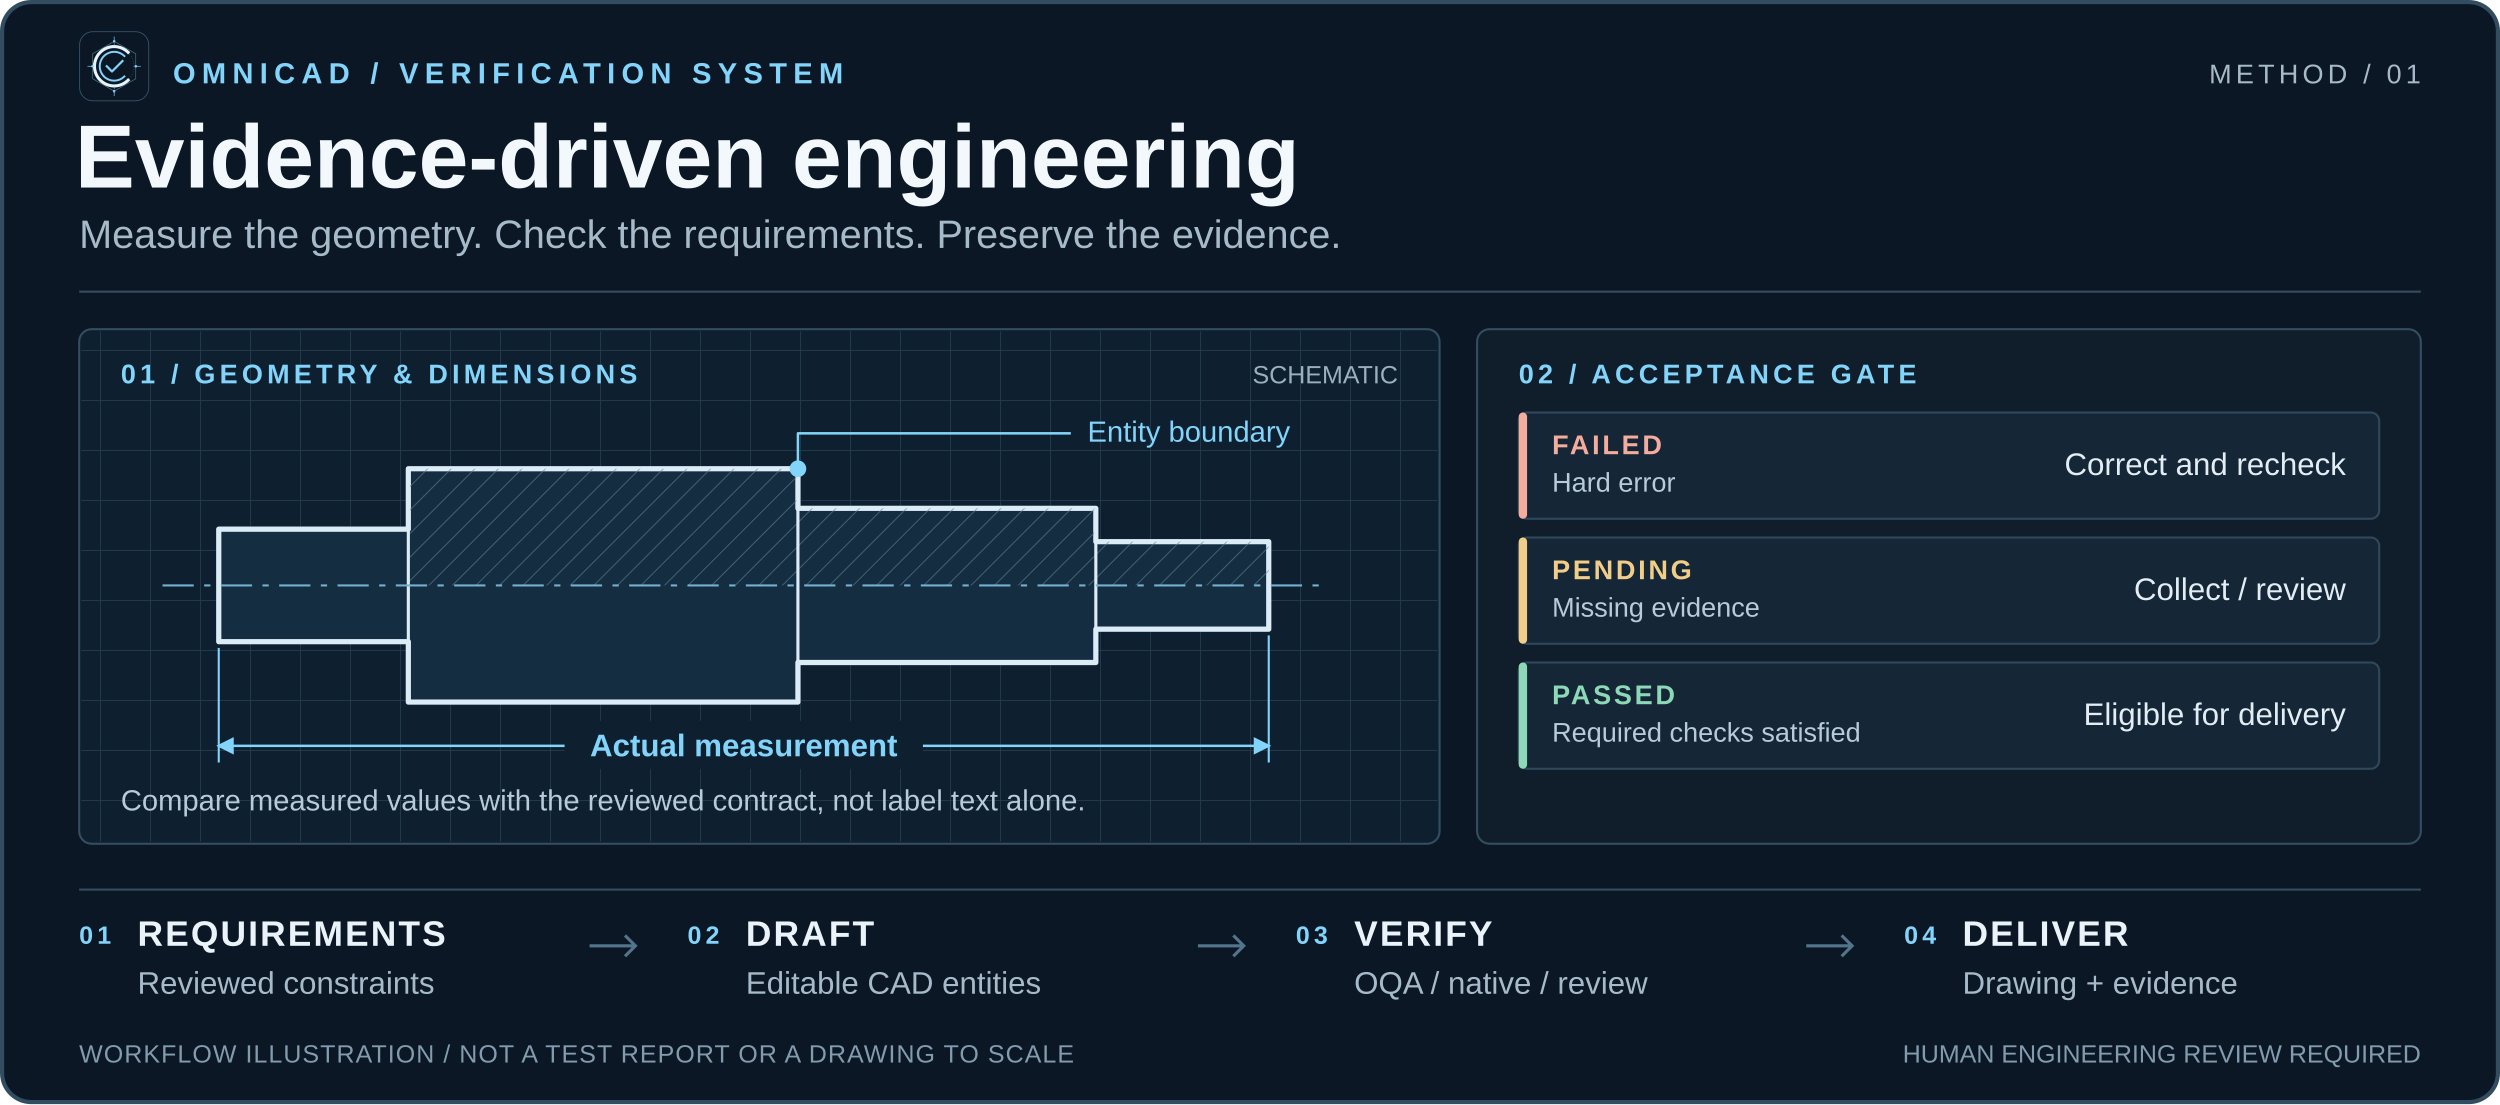
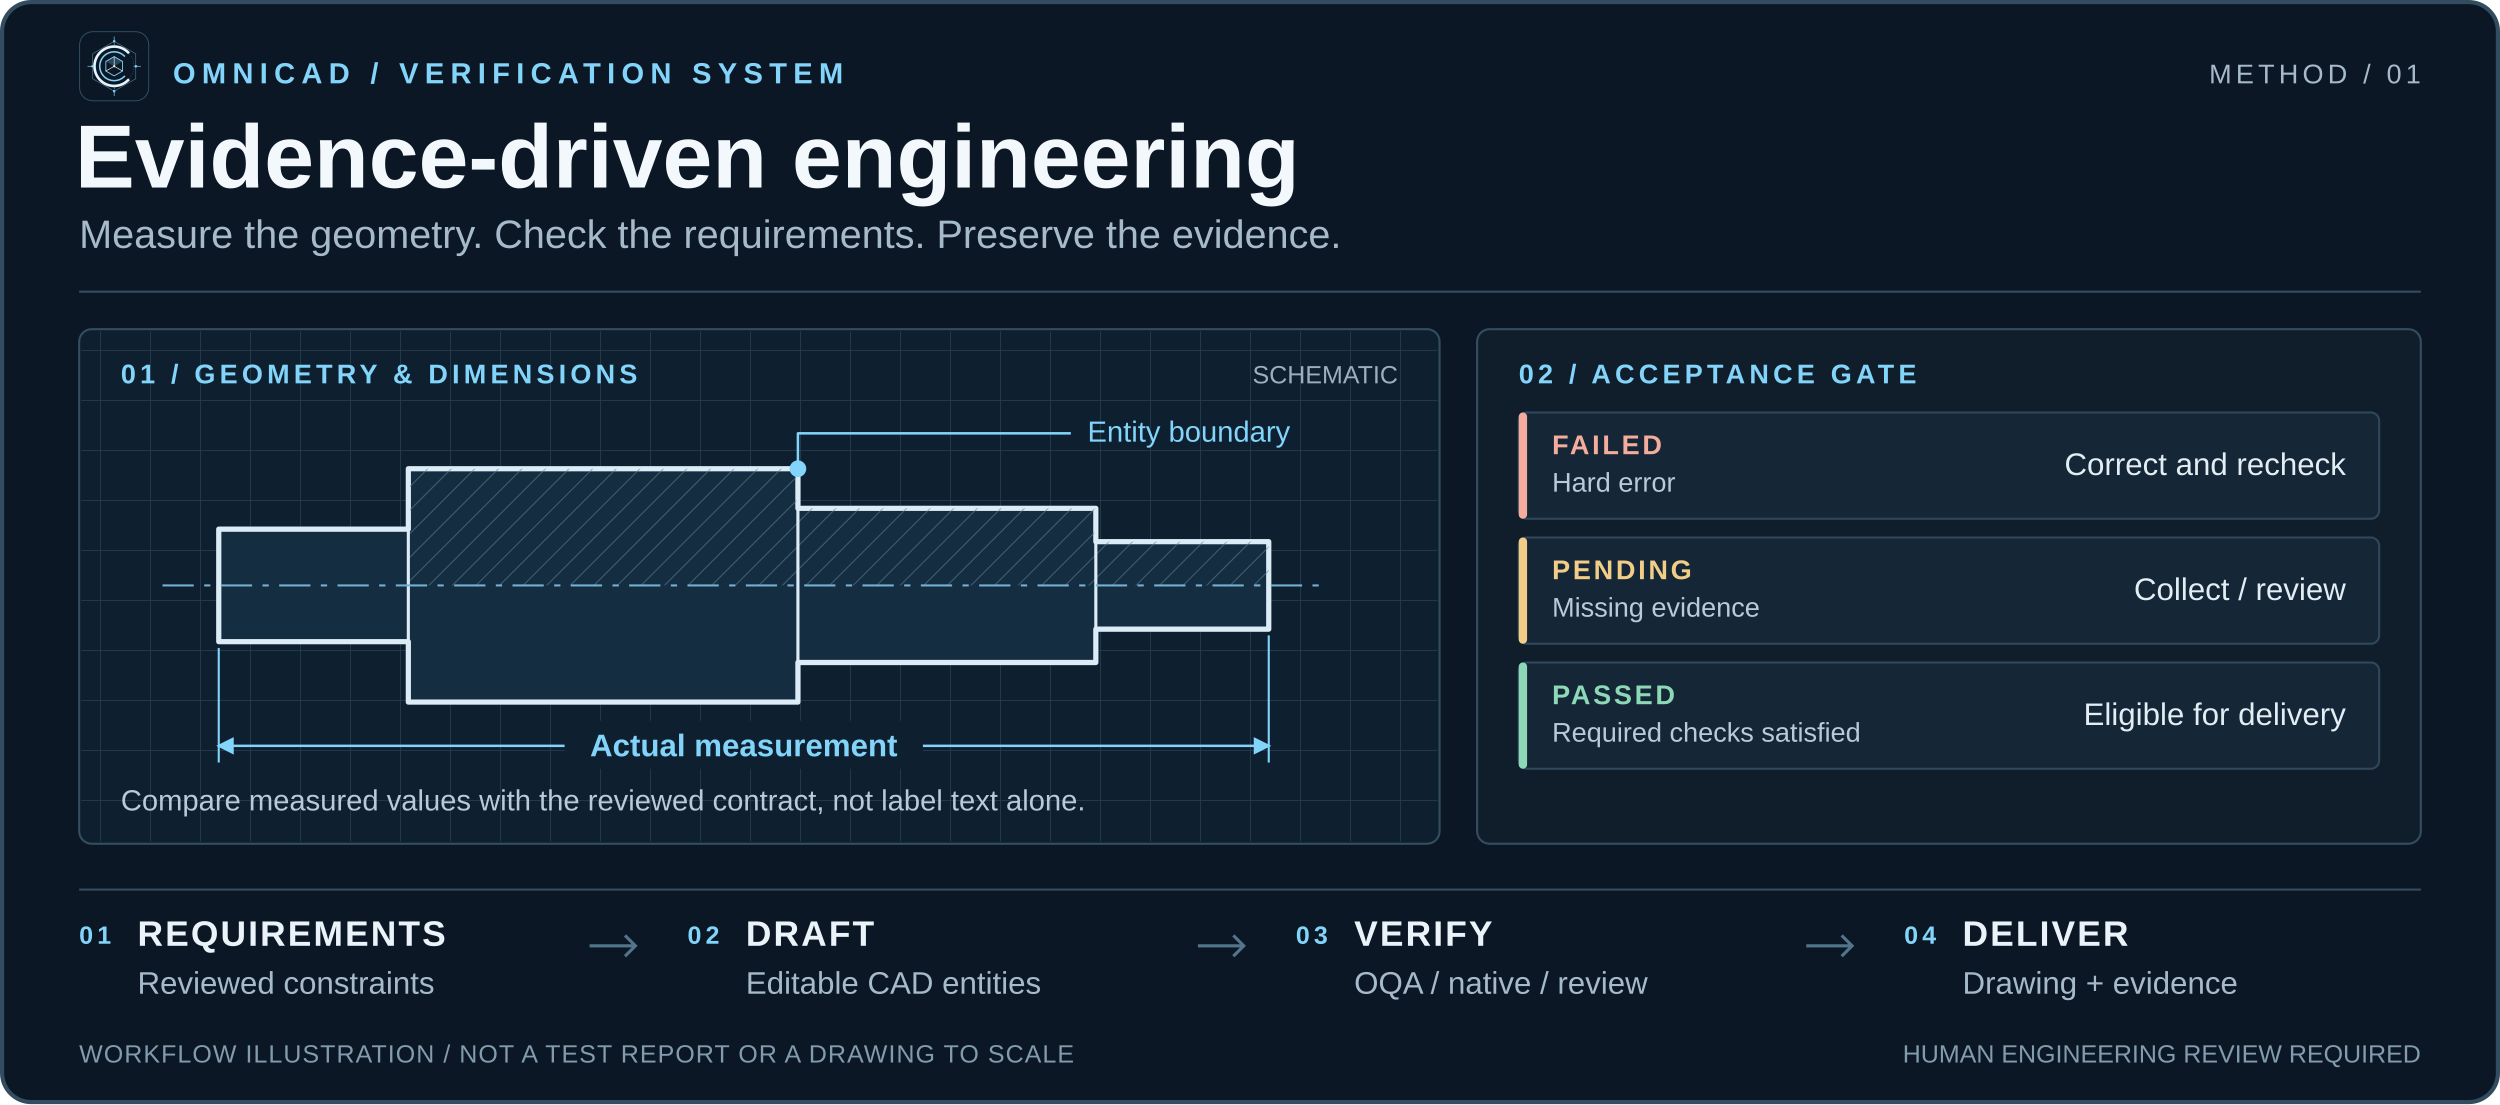
<svg xmlns="http://www.w3.org/2000/svg" width="1200" height="530" viewBox="0 0 1200 530" role="img" aria-labelledby="title desc">
  <defs>
    <pattern id="grid" width="24" height="24" patternUnits="userSpaceOnUse">
      <path d="M24 0H0V24" fill="none" stroke="#284154" stroke-width=".7" />
    </pattern>
    <pattern id="hatch" width="8" height="8" patternUnits="userSpaceOnUse" patternTransform="rotate(45)">
      <path d="M0 0V8" stroke="#5b8298" stroke-width="1" />
    </pattern>
    <marker id="arrow" markerWidth="7" markerHeight="7" refX="6" refY="3.5" orient="auto-start-reverse">
      <path d="M0 0L7 3.5 0 7Z" fill="#82d4fa" />
    </marker>
  </defs>
  <rect x="1" y="1" width="1198" height="528" rx="14" fill="#0b1724" stroke="#324c60" stroke-width="2" />
  <g font-family="Arial,Helvetica,sans-serif">
    <g transform="translate(38 15) scale(.21)">
      <rect x="1" y="1" width="158" height="158" rx="30" fill="#0b1724" stroke="#34556b" stroke-width="2" />
      <g fill="none" stroke-linejoin="round">
        <path d="M80 23L129.36 51.5V108.5L80 137 30.64 108.5V51.5Z" stroke="#547c94" stroke-width="1.4" />
        <circle cx="80" cy="80" r="45" stroke="#547c94" stroke-width="1" stroke-dasharray="2 4" />
-         <path d="M111.82 48.18A45 45 0 1 0 111.82 111.82" stroke="#e6f4fc" stroke-width="7" stroke-linecap="square" />
-         <path d="M103.33 56.67A33 33 0 1 0 103.33 103.33" stroke="#82d4fa" stroke-width="4.5" stroke-linecap="square" />
-         <path d="M63 80L75 92 99 68" stroke="#82d4fa" stroke-width="5" stroke-linecap="square" />
+         <path d="M111.82 48.18A45 45 0 1 0 111.82 111.82" stroke="#e6f4fc" stroke-width="6" stroke-linecap="square" />
+         <path d="M103.33 56.67A33 33 0 1 0 103.33 103.33" stroke="#82d4fa" stroke-width="3.5" stroke-linecap="square" />
+         <g stroke-linejoin="round">
+           <path d="M80 58L99.05 69V91L80 102 60.95 91V69Z" stroke="#82d4fa" stroke-width="2" />
+           <path d="M80 58L99.05 69 80 80 60.95 69Z" fill="#82d4fa" fill-opacity=".25" stroke="none" />
+           <path d="M80 58V80L99.05 91M60.95 91L80 80" stroke="#e6f4fc" stroke-width="1.5" />
+           <circle cx="80" cy="80" r="2.5" fill="#e6f4fc" stroke="none" />
+         </g>
        <path d="M80 12V23M80 137V148M19 80H30.64M129.36 80H141" stroke="#82d4fa" stroke-width="1.5" />
        <path d="M80 27V34M80 126V133M27 80H34M126 80H133" stroke="#82d4fa" stroke-width="1" />
      </g>
      <g fill="#82d4fa">
        <rect x="77.5" y="20.5" width="5" height="5" />
        <rect x="77.5" y="134.5" width="5" height="5" />
        <rect x="28.14" y="77.5" width="5" height="5" />
        <rect x="126.86" y="77.5" width="5" height="5" />
      </g>
    </g>
    <text x="83" y="40" fill="#82d4fa" font-size="14" font-weight="700" letter-spacing="3">OMNICAD / VERIFICATION SYSTEM</text>
    <text x="1162" y="40" fill="#a7bac9" font-size="13" text-anchor="end" letter-spacing="2">METHOD / 01</text>
    <text x="36" y="90" fill="#f3f8fc" font-size="43" font-weight="700">Evidence-driven engineering</text>
    <text x="38" y="119" fill="#a7bac9" font-size="19">Measure the geometry. Check the requirements. Preserve the evidence.</text>
    <path d="M38 140H1162" stroke="#344d60" />
    <rect x="38" y="158" width="653" height="247" rx="6" fill="#0e2030" stroke="#344d60" />
    <rect x="39" y="159" width="651" height="245" rx="5" fill="url(#grid)" />
    <text x="58" y="184" fill="#82d4fa" font-size="13" font-weight="700" letter-spacing="2">01 / GEOMETRY &amp; DIMENSIONS</text>
    <text x="671" y="184" fill="#9aafbf" font-size="12" text-anchor="end">SCHEMATIC</text>
    <g fill="none" stroke-linejoin="round">
      <path d="M105 254H196V225H383V244H526V260H609V302H526V318H383V337H196V308H105Z" stroke="#dcecf7" stroke-width="2.5" fill="#152d40" />
      <path d="M196 225H383V244H526V260H609V281H196Z" fill="url(#hatch)" stroke="none" opacity=".55" />
      <path d="M196 225V337M383 225V337M526 244V318" stroke="#dcecf7" stroke-width="1.5" />
      <path d="M78 281H637" stroke="#73b2d3" stroke-width="1" stroke-dasharray="15 5 3 5" />
      <path d="M105 311V366M609 305V366" stroke="#82d4fa" stroke-width="1" />
      <path d="M105 358H609" stroke="#82d4fa" stroke-width="1.2" marker-start="url(#arrow)" marker-end="url(#arrow)" />
      <path d="M383 225V208H514" stroke="#82d4fa" stroke-width="1.2" />
      <circle cx="383" cy="225" r="4" fill="#82d4fa" stroke="none" />
    </g>
    <text x="522" y="212" fill="#82d4fa" font-size="14">Entity boundary</text>
    <rect x="271" y="346" width="172" height="23" rx="3" fill="#0e2030" />
    <text x="357" y="363" fill="#82d4fa" text-anchor="middle" font-size="15" font-weight="700">Actual measurement</text>
    <text x="58" y="389" fill="#b7cbd9" font-size="14">Compare measured values with the reviewed contract, not label text alone.</text>
    <rect x="709" y="158" width="453" height="247" rx="6" fill="#101e2c" stroke="#344d60" />
    <text x="729" y="184" fill="#82d4fa" font-size="13" font-weight="700" letter-spacing="2">02 / ACCEPTANCE GATE</text>
    <rect x="729" y="198" width="413" height="51" rx="4" fill="#152637" stroke="#30485b" />
    <rect x="729" y="198" width="4" height="51" rx="2" fill="#f4ad9c" />
    <text x="745" y="218" fill="#f4ad9c" font-size="13" font-weight="700" letter-spacing="1.3">FAILED</text>
    <text x="745" y="236" fill="#b7cbd9" font-size="13">Hard error</text>
    <text x="1126" y="228" fill="#e2edf4" font-size="15" text-anchor="end">Correct and recheck</text>
    <rect x="729" y="258" width="413" height="51" rx="4" fill="#152637" stroke="#30485b" />
    <rect x="729" y="258" width="4" height="51" rx="2" fill="#f1cd87" />
    <text x="745" y="278" fill="#f1cd87" font-size="13" font-weight="700" letter-spacing="1.3">PENDING</text>
    <text x="745" y="296" fill="#b7cbd9" font-size="13">Missing evidence</text>
    <text x="1126" y="288" fill="#e2edf4" font-size="15" text-anchor="end">Collect / review</text>
    <rect x="729" y="318" width="413" height="51" rx="4" fill="#152637" stroke="#30485b" />
    <rect x="729" y="318" width="4" height="51" rx="2" fill="#8dd9b7" />
    <text x="745" y="338" fill="#8dd9b7" font-size="13" font-weight="700" letter-spacing="1.3">PASSED</text>
    <text x="745" y="356" fill="#b7cbd9" font-size="13">Required checks satisfied</text>
    <text x="1126" y="348" fill="#e2edf4" font-size="15" text-anchor="end">Eligible for delivery</text>
    <path d="M38 427H1162" stroke="#344d60" />
    <text x="38" y="453" fill="#82d4fa" font-size="12" font-weight="700" letter-spacing="2">01</text>
    <text x="66" y="454" fill="#eaf3fa" font-size="17" font-weight="700" letter-spacing="1">REQUIREMENTS</text>
    <text x="66" y="477" fill="#a7bac9" font-size="15">Reviewed constraints</text>
    <path d="M283 454h22m-5-5 5 5-5 5" fill="none" stroke="#52758b" stroke-width="1.5" />
    <text x="330" y="453" fill="#82d4fa" font-size="12" font-weight="700" letter-spacing="2">02</text>
    <text x="358" y="454" fill="#eaf3fa" font-size="17" font-weight="700" letter-spacing="1">DRAFT</text>
    <text x="358" y="477" fill="#a7bac9" font-size="15">Editable CAD entities</text>
    <path d="M575 454h22m-5-5 5 5-5 5" fill="none" stroke="#52758b" stroke-width="1.5" />
    <text x="622" y="453" fill="#82d4fa" font-size="12" font-weight="700" letter-spacing="2">03</text>
    <text x="650" y="454" fill="#eaf3fa" font-size="17" font-weight="700" letter-spacing="1">VERIFY</text>
    <text x="650" y="477" fill="#a7bac9" font-size="15">OQA / native / review</text>
    <path d="M867 454h22m-5-5 5 5-5 5" fill="none" stroke="#52758b" stroke-width="1.5" />
    <text x="914" y="453" fill="#82d4fa" font-size="12" font-weight="700" letter-spacing="2">04</text>
    <text x="942" y="454" fill="#eaf3fa" font-size="17" font-weight="700" letter-spacing="1">DELIVER</text>
    <text x="942" y="477" fill="#a7bac9" font-size="15">Drawing + evidence</text>
    <text x="38" y="510" fill="#829bad" font-size="12" letter-spacing=".5">WORKFLOW ILLUSTRATION / NOT A TEST REPORT OR A DRAWING TO SCALE</text>
    <text x="1162" y="510" fill="#829bad" font-size="12" text-anchor="end">HUMAN ENGINEERING REVIEW REQUIRED</text>
  </g>
</svg>
